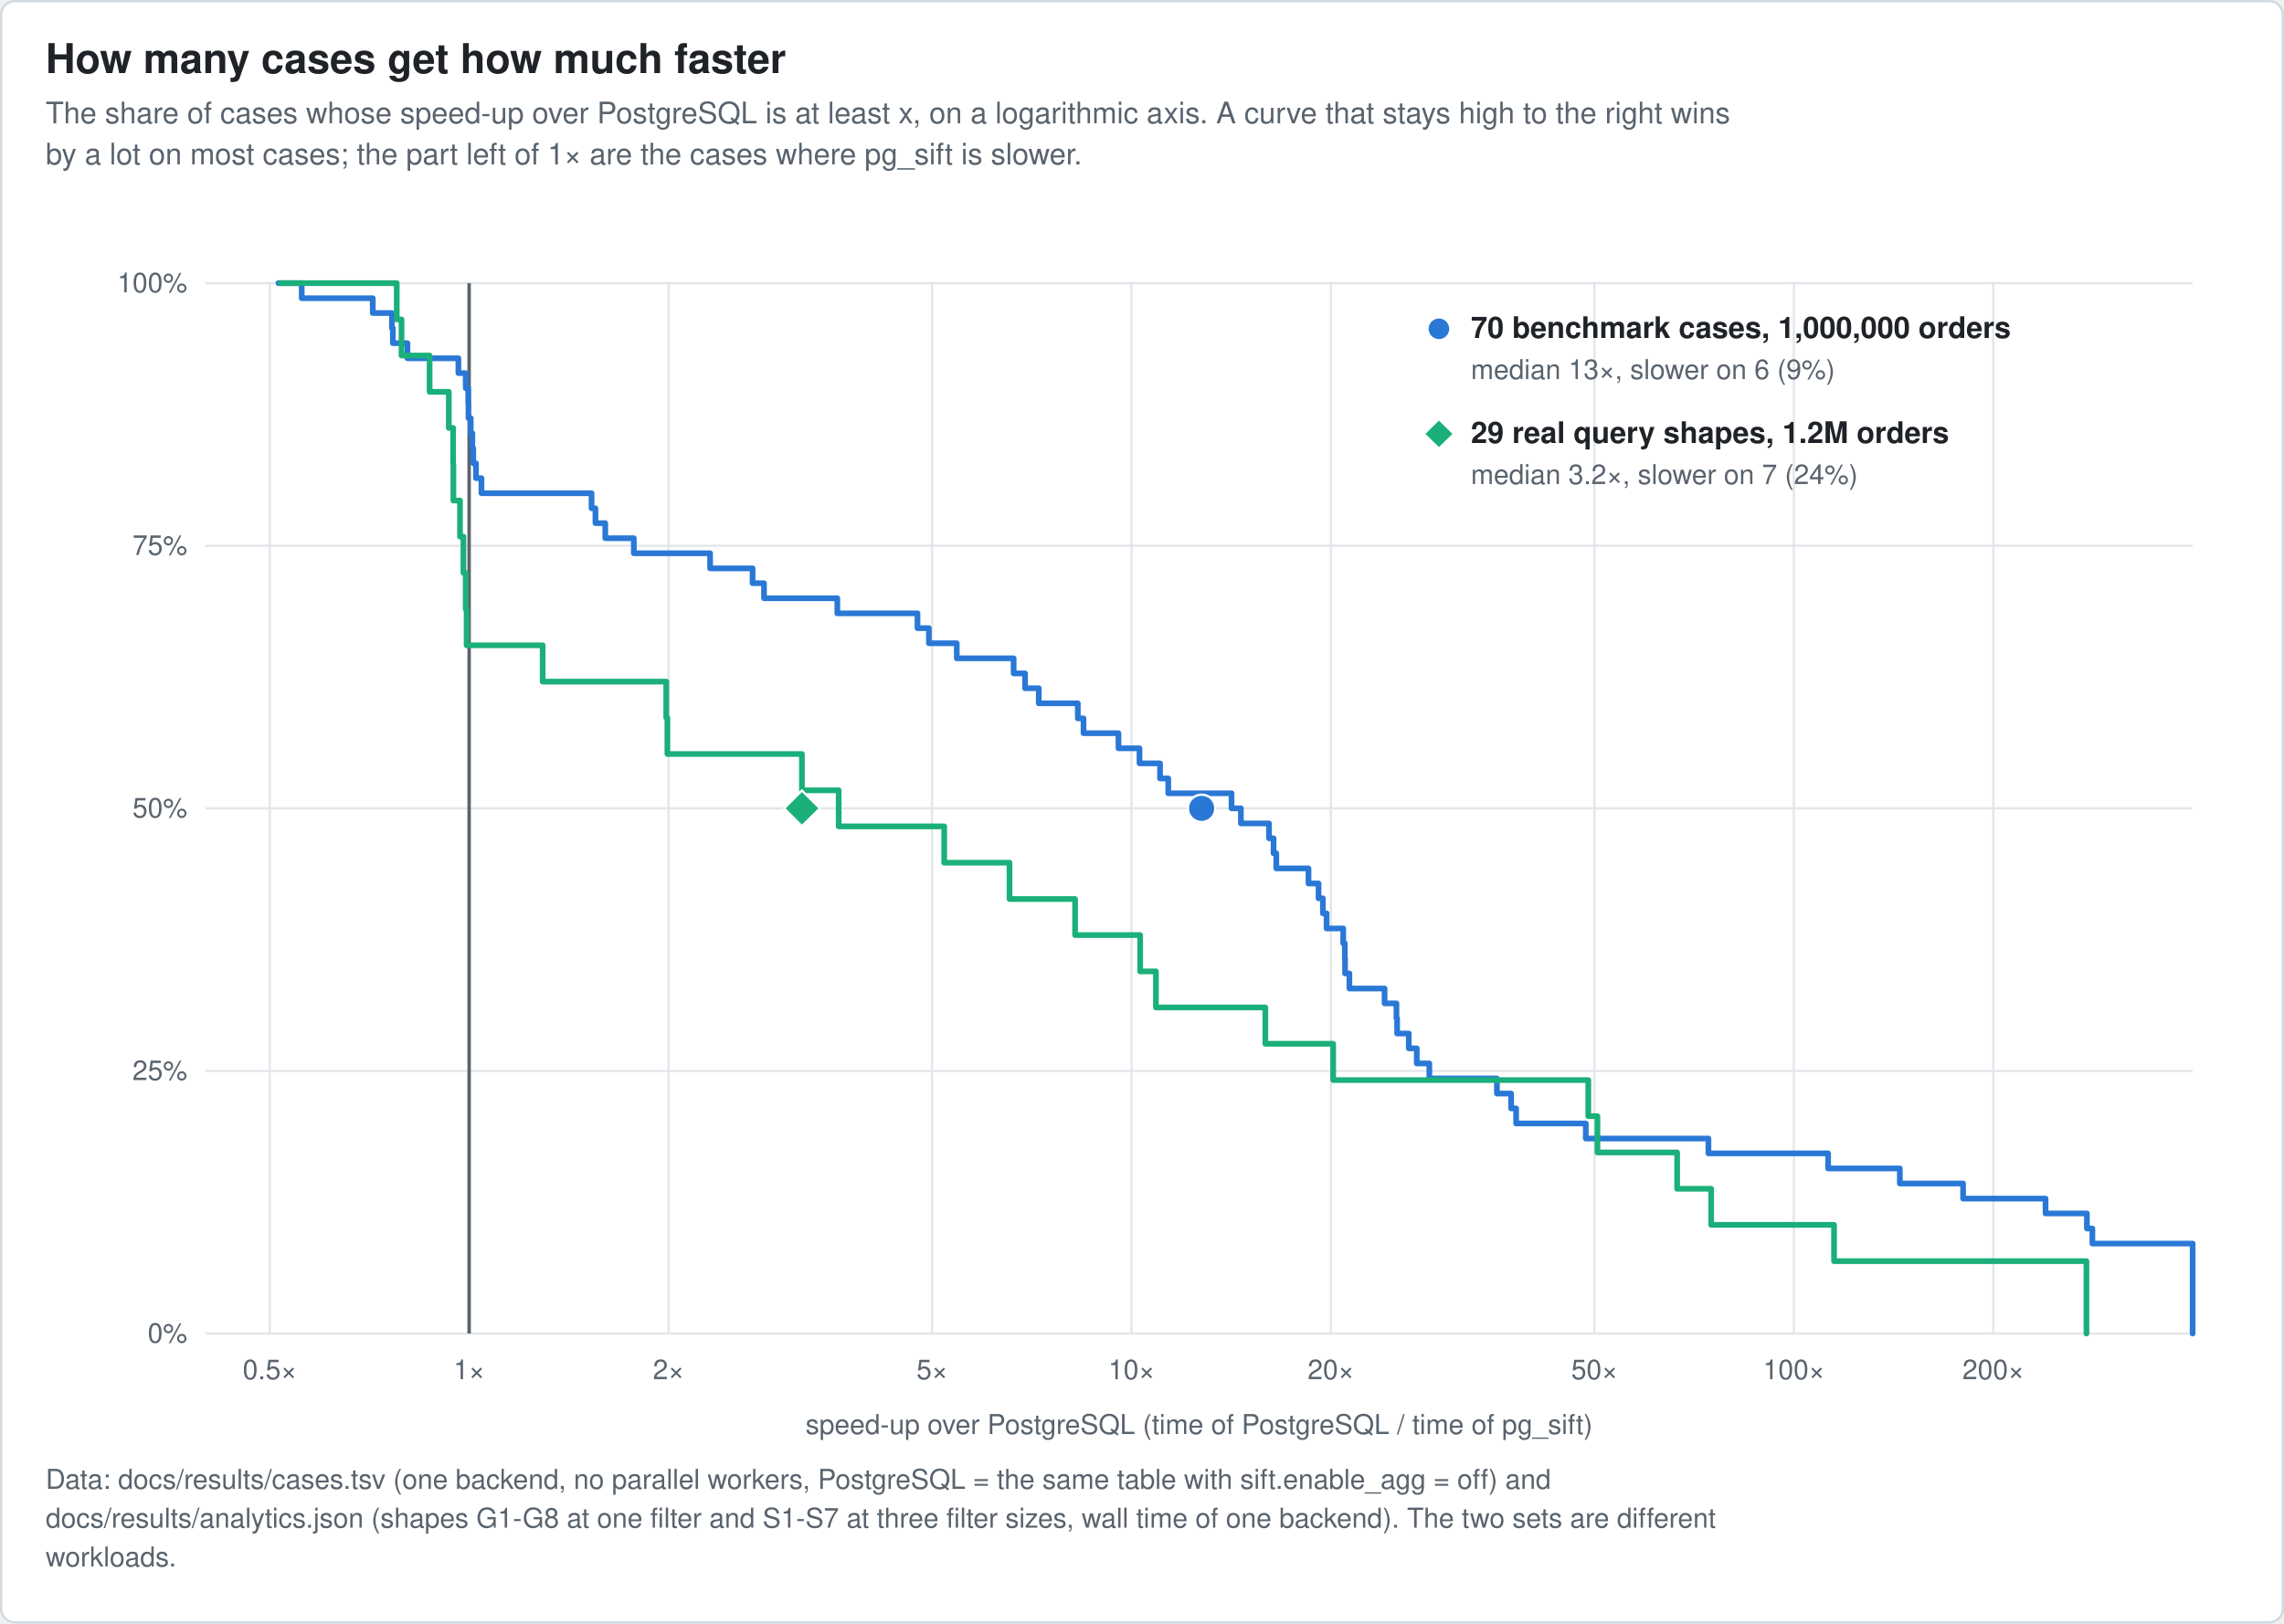
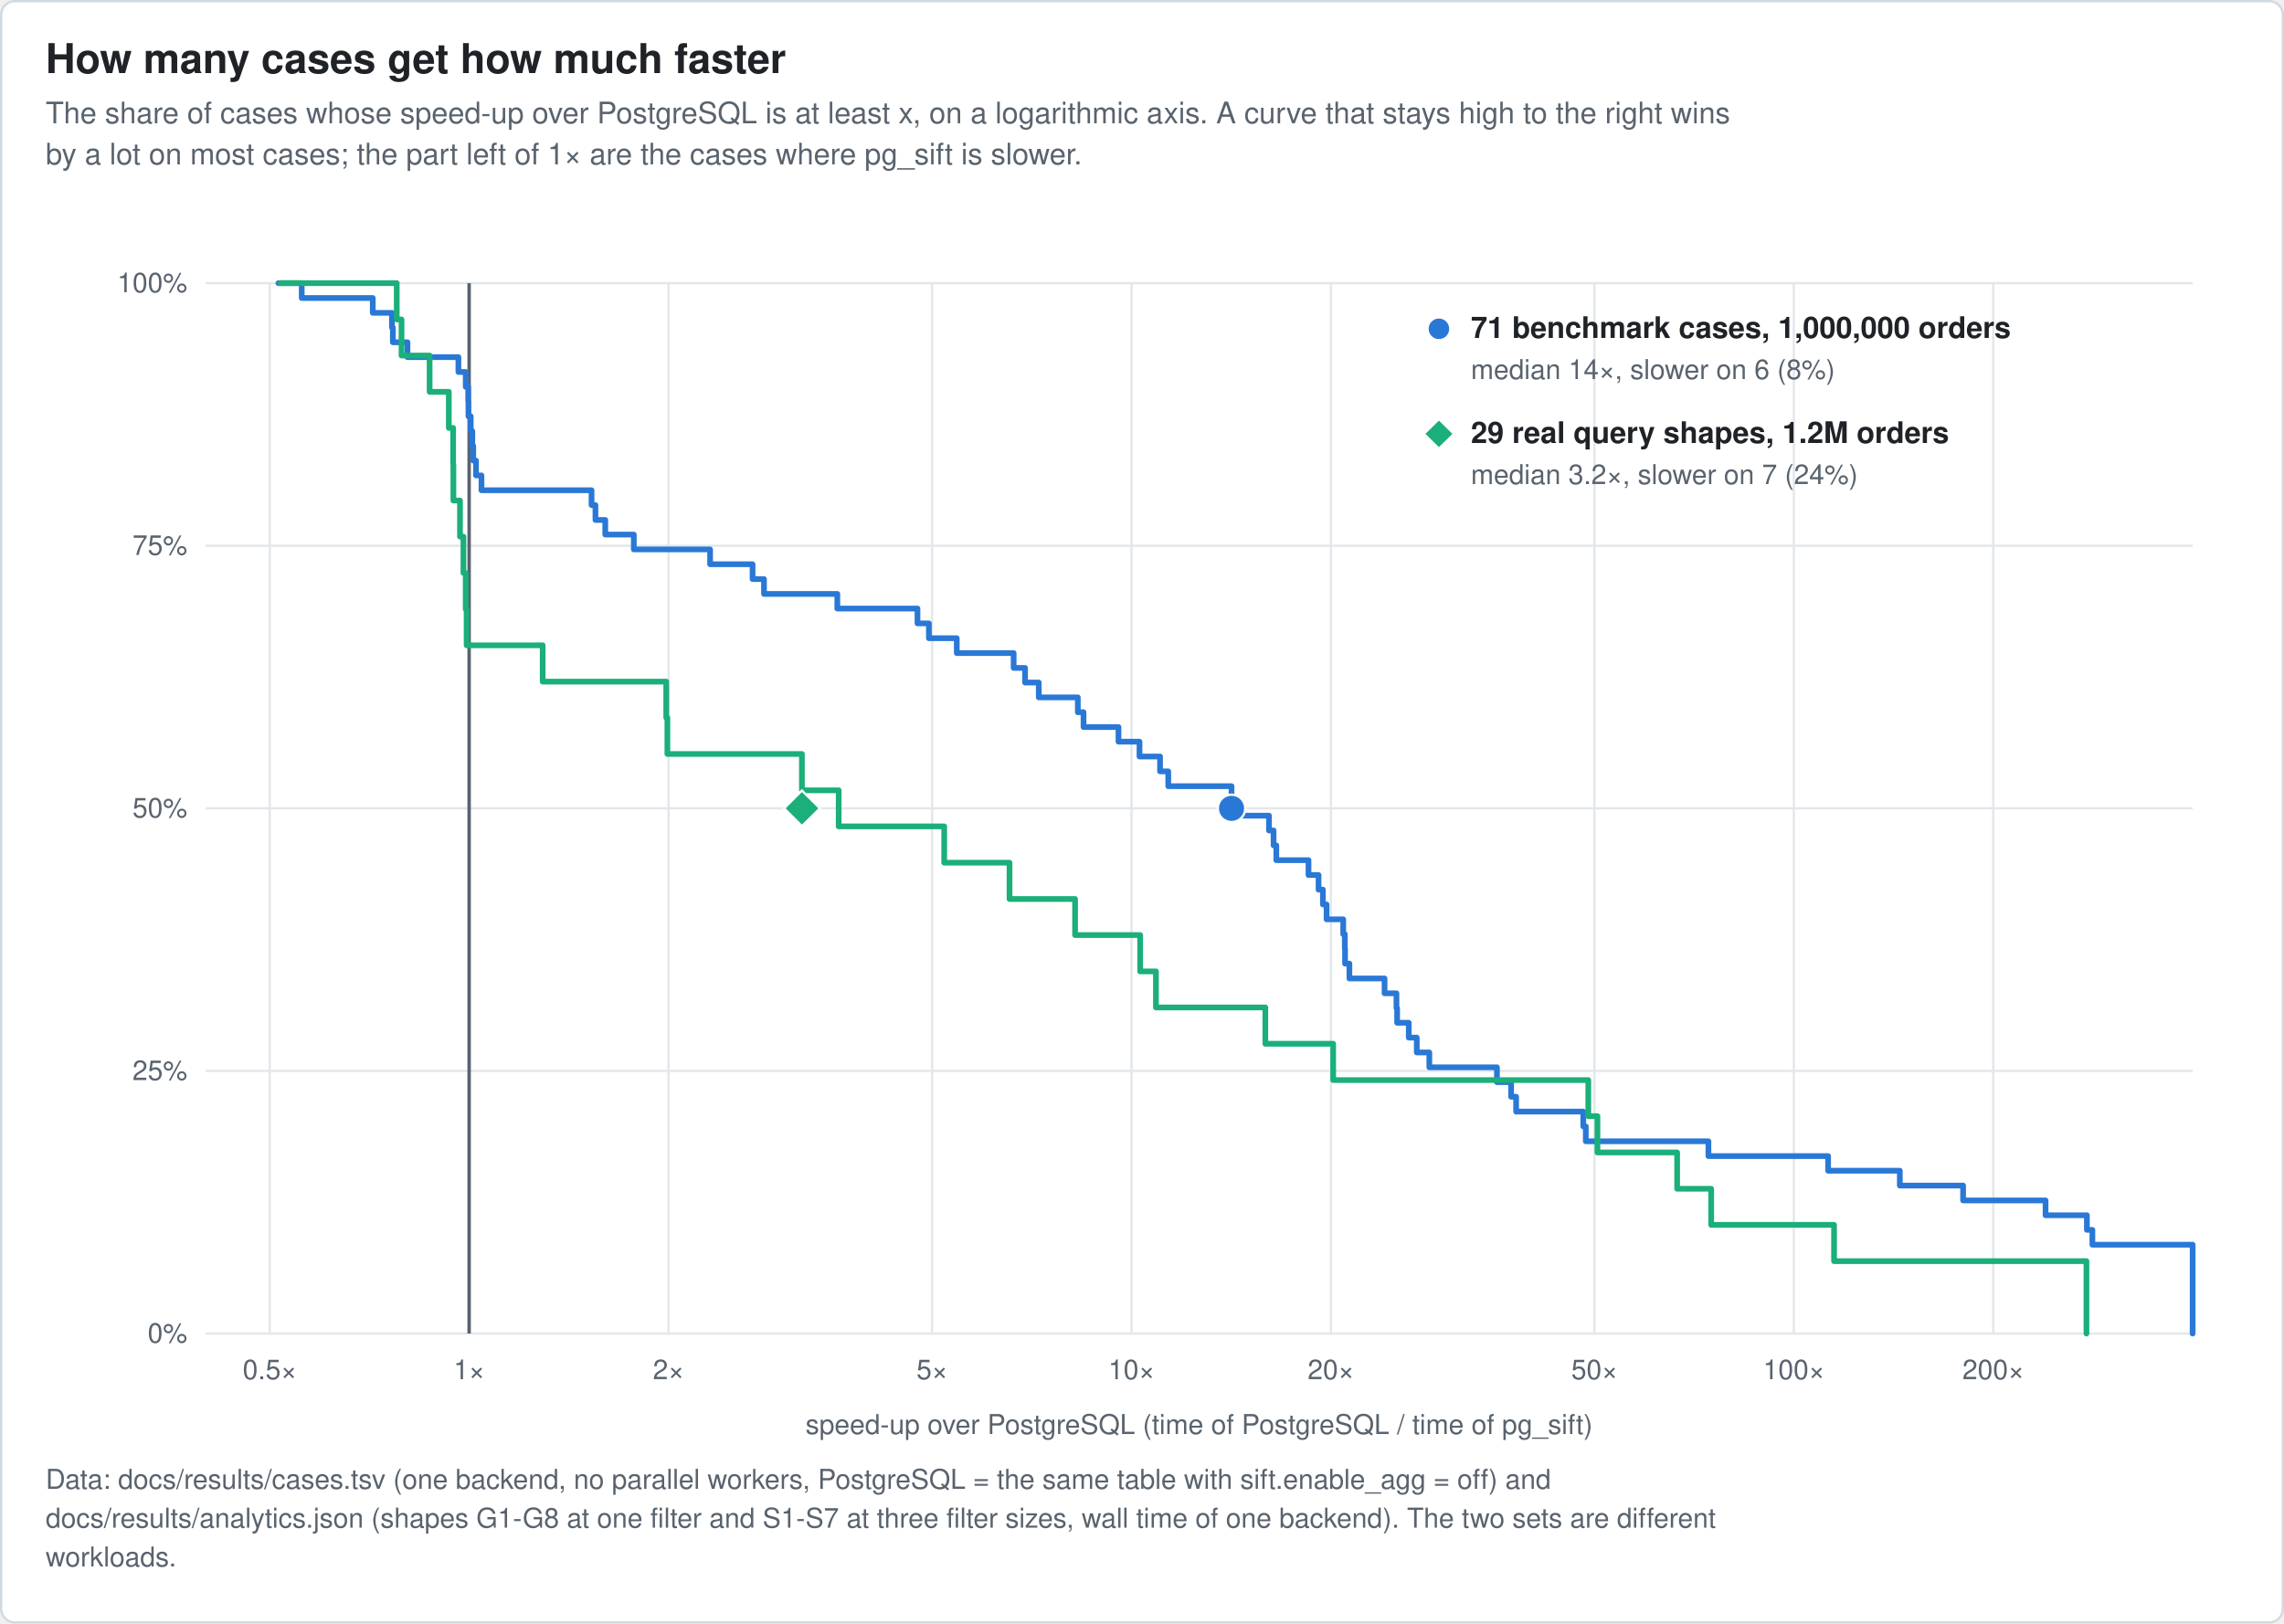
<svg xmlns="http://www.w3.org/2000/svg" width="1000" height="711" viewBox="0 0 1000 711" role="img" aria-labelledby="t d" font-family="Helvetica, Arial, sans-serif">
  <rect x="0.5" y="0.5" width="999" height="710" rx="6" fill="#ffffff" stroke="#d1d9e0" />
  <text x="20" y="32" font-size="18" text-anchor="start" fill="#1f2328" font-weight="bold">How many cases get how much faster</text>
  <text x="20" y="54" font-size="13" text-anchor="start" fill="#59636e">The share of cases whose speed-up over PostgreSQL is at least x, on a logarithmic axis. A curve that stays high to the right wins</text>
  <text x="20" y="72" font-size="13" text-anchor="start" fill="#59636e">by a lot on most cases; the part left of 1× are the cases where pg_sift is slower.</text>
  <line x1="90" y1="584" x2="960" y2="584" stroke="#e3e7eb" stroke-width="1" />
  <text x="82" y="588" font-size="12" text-anchor="end" fill="#59636e">0%</text>
  <line x1="90" y1="469" x2="960" y2="469" stroke="#e3e7eb" stroke-width="1" />
  <text x="82" y="473" font-size="12" text-anchor="end" fill="#59636e">25%</text>
  <line x1="90" y1="354" x2="960" y2="354" stroke="#e3e7eb" stroke-width="1" />
  <text x="82" y="358" font-size="12" text-anchor="end" fill="#59636e">50%</text>
  <line x1="90" y1="239" x2="960" y2="239" stroke="#e3e7eb" stroke-width="1" />
  <text x="82" y="243" font-size="12" text-anchor="end" fill="#59636e">75%</text>
  <line x1="90" y1="124" x2="960" y2="124" stroke="#e3e7eb" stroke-width="1" />
  <text x="82" y="128" font-size="12" text-anchor="end" fill="#59636e">100%</text>
  <line x1="118.1" y1="124" x2="118.1" y2="584" stroke="#e3e7eb" stroke-width="1" />
  <text x="118.1" y="604" font-size="12" text-anchor="middle" fill="#59636e">0.5×</text>
  <line x1="205.4" y1="124" x2="205.4" y2="584" stroke="#59636e" stroke-width="1.5" />
  <text x="205.4" y="604" font-size="12" text-anchor="middle" fill="#59636e">1×</text>
  <line x1="292.7" y1="124" x2="292.7" y2="584" stroke="#e3e7eb" stroke-width="1" />
  <text x="292.7" y="604" font-size="12" text-anchor="middle" fill="#59636e">2×</text>
  <line x1="408.1" y1="124" x2="408.1" y2="584" stroke="#e3e7eb" stroke-width="1" />
  <text x="408.1" y="604" font-size="12" text-anchor="middle" fill="#59636e">5×</text>
  <line x1="495.4" y1="124" x2="495.4" y2="584" stroke="#e3e7eb" stroke-width="1" />
  <text x="495.4" y="604" font-size="12" text-anchor="middle" fill="#59636e">10×</text>
  <line x1="582.7" y1="124" x2="582.7" y2="584" stroke="#e3e7eb" stroke-width="1" />
  <text x="582.7" y="604" font-size="12" text-anchor="middle" fill="#59636e">20×</text>
  <line x1="698.1" y1="124" x2="698.1" y2="584" stroke="#e3e7eb" stroke-width="1" />
  <text x="698.1" y="604" font-size="12" text-anchor="middle" fill="#59636e">50×</text>
  <line x1="785.4" y1="124" x2="785.4" y2="584" stroke="#e3e7eb" stroke-width="1" />
  <text x="785.4" y="604" font-size="12" text-anchor="middle" fill="#59636e">100×</text>
  <line x1="872.7" y1="124" x2="872.7" y2="584" stroke="#e3e7eb" stroke-width="1" />
  <text x="872.7" y="604" font-size="12" text-anchor="middle" fill="#59636e">200×</text>
  <text x="525" y="628" font-size="12" text-anchor="middle" fill="#59636e">speed-up over PostgreSQL (time of PostgreSQL / time of pg_sift)</text>
-   <polyline fill="none" stroke="#2a78d6" stroke-width="2.5" stroke-linejoin="round" stroke-linecap="round" points="121.9,124 121.9,124 121.9,124 132.1,124 132.1,130.6 163.2,130.6 163.2,137.1 171.6,137.1 171.6,143.7 172,143.7 172,150.3 178.4,150.3 178.4,156.9 200.7,156.9 200.7,163.4 203.9,163.4 203.9,170 205,170 205,176.6 205.1,176.6 205.1,183.1 206.1,183.1 206.1,189.7 206.8,189.7 206.8,196.3 207.2,196.3 207.2,202.9 208.4,202.9 208.4,209.4 210.8,209.4 210.8,216 259,216 259,222.6 260.7,222.6 260.7,229.1 265,229.1 265,235.7 277.5,235.7 277.5,242.3 310.9,242.3 310.9,248.9 329.5,248.9 329.5,255.4 334.5,255.4 334.5,262 366.6,262 366.6,268.6 401.7,268.6 401.7,275.1 406.7,275.1 406.7,281.7 418.9,281.7 418.9,288.3 443.8,288.3 443.8,294.9 448.8,294.9 448.8,301.4 454.8,301.4 454.8,308 471.9,308 471.9,314.6 474.4,314.6 474.4,321.1 489.7,321.1 489.7,327.7 498.9,327.7 498.9,334.3 507.9,334.3 507.9,340.9 511.5,340.9 511.5,347.4 539.2,347.4 539.2,354 543.3,354 543.3,360.6 555.6,360.6 555.6,367.1 557.6,367.1 557.6,373.7 558.8,373.7 558.8,380.3 572.9,380.3 572.9,386.9 577.3,386.9 577.3,393.4 579.2,393.4 579.2,400 580.8,400 580.8,406.6 588.1,406.6 588.1,413.1 588.8,413.1 588.8,419.7 588.9,419.7 588.9,426.3 590.8,426.3 590.8,432.9 606.2,432.9 606.2,439.4 611.4,439.4 611.4,446 611.7,446 611.7,452.6 616.8,452.6 616.8,459.1 620.3,459.1 620.3,465.7 625.8,465.7 625.8,472.3 655.4,472.3 655.4,478.9 661.6,478.9 661.6,485.4 663.8,485.4 663.8,492 694.3,492 694.3,498.6 748,498.6 748,505.1 800.4,505.1 800.4,511.7 831.8,511.7 831.8,518.3 859.5,518.3 859.5,524.9 895.6,524.9 895.6,531.4 913.7,531.4 913.7,538 916.1,538 916.1,544.6 960,544.6 960,551.1 960,551.1 960,557.7 960,557.7 960,564.3 960,564.3 960,570.9 960,570.9 960,577.4 960,584" />
-   <circle cx="526.1" cy="354" r="5.5" fill="#2a78d6" stroke="#ffffff" stroke-width="2" paint-order="stroke" />
+   <polyline fill="none" stroke="#2a78d6" stroke-width="2.5" stroke-linejoin="round" stroke-linecap="round" points="121.9,124 121.9,124 121.9,124 132.1,124 132.1,130.5 163.2,130.5 163.2,137 171.6,137 171.6,143.4 172,143.4 172,149.9 178.4,149.9 178.4,156.4 200.7,156.4 200.7,162.9 203.9,162.9 203.9,169.4 205,169.4 205,175.8 205.1,175.8 205.1,182.3 206.1,182.3 206.1,188.8 206.8,188.8 206.8,195.3 207.2,195.3 207.2,201.7 208.4,201.7 208.4,208.2 210.8,208.2 210.8,214.7 259,214.7 259,221.2 260.7,221.2 260.7,227.7 265,227.7 265,234.1 277.5,234.1 277.5,240.6 310.9,240.6 310.9,247.1 329.5,247.1 329.5,253.6 334.5,253.6 334.5,260.1 366.6,260.1 366.6,266.5 401.7,266.5 401.7,273 406.7,273 406.7,279.5 418.9,279.5 418.9,286 443.8,286 443.8,292.5 448.8,292.5 448.8,298.9 454.8,298.9 454.8,305.4 471.9,305.4 471.9,311.9 474.4,311.9 474.4,318.4 489.7,318.4 489.7,324.8 498.9,324.8 498.9,331.3 507.9,331.3 507.9,337.8 511.5,337.8 511.5,344.3 539.2,344.3 539.2,350.8 543.3,350.8 543.3,357.2 555.6,357.2 555.6,363.7 557.6,363.7 557.6,370.2 558.8,370.2 558.8,376.7 572.9,376.7 572.9,383.2 577.3,383.2 577.3,389.6 579.2,389.6 579.2,396.1 580.8,396.1 580.8,402.6 588.1,402.6 588.1,409.1 588.8,409.1 588.8,415.5 588.9,415.5 588.9,422 590.8,422 590.8,428.5 606.2,428.5 606.2,435 611.4,435 611.4,441.5 611.7,441.5 611.7,447.9 616.8,447.9 616.8,454.4 620.3,454.4 620.3,460.9 625.8,460.9 625.8,467.4 655.4,467.4 655.4,473.9 661.6,473.9 661.6,480.3 663.8,480.3 663.8,486.8 693.2,486.8 693.2,493.3 694.3,493.3 694.3,499.8 748,499.8 748,506.3 800.4,506.3 800.4,512.7 831.8,512.7 831.8,519.2 859.5,519.2 859.5,525.7 895.6,525.7 895.6,532.2 913.7,532.2 913.7,538.6 916.1,538.6 916.1,545.1 960,545.1 960,551.6 960,551.6 960,558.1 960,558.1 960,564.6 960,564.6 960,571 960,571 960,577.5 960,584" />
+   <circle cx="539.2" cy="354" r="5.5" fill="#2a78d6" stroke="#ffffff" stroke-width="2" paint-order="stroke" />
  <circle cx="630" cy="144" r="4.5" fill="#2a78d6" stroke="#ffffff" stroke-width="2" paint-order="stroke" />
-   <text x="644" y="148" font-size="13" text-anchor="start" fill="#1f2328" font-weight="bold">70 benchmark cases, 1,000,000 orders</text>
-   <text x="644" y="166" font-size="12" text-anchor="start" fill="#59636e">median 13×, slower on 6 (9%)</text>
+   <text x="644" y="148" font-size="13" text-anchor="start" fill="#1f2328" font-weight="bold">71 benchmark cases, 1,000,000 orders</text>
+   <text x="644" y="166" font-size="12" text-anchor="start" fill="#59636e">median 14×, slower on 6 (8%)</text>
  <polyline fill="none" stroke="#1baf7a" stroke-width="2.5" stroke-linejoin="round" stroke-linecap="round" points="122.8,124 122.8,124 122.8,124 173.7,124 173.7,139.9 175.8,139.9 175.8,155.7 188.1,155.7 188.1,171.6 196.5,171.6 196.5,187.4 198.4,187.4 198.4,203.3 198.5,203.3 198.5,219.2 201.4,219.2 201.4,235 202.9,235 202.9,250.9 203.9,250.9 203.9,266.8 204.3,266.8 204.3,282.6 237.6,282.6 237.6,298.5 291.7,298.5 291.7,314.3 292.2,314.3 292.2,330.2 351.1,330.2 351.1,346.1 367.2,346.1 367.2,361.9 413.4,361.9 413.4,377.8 442,377.8 442,393.7 470.7,393.7 470.7,409.5 499.2,409.5 499.2,425.4 506.1,425.4 506.1,441.2 554,441.2 554,457.1 583.7,457.1 583.7,473 695.4,473 695.4,488.8 699.4,488.8 699.4,504.7 734.3,504.7 734.3,520.6 749.2,520.6 749.2,536.4 803,536.4 803,552.3 913.5,552.3 913.5,568.1 913.5,584" />
  <polygon points="351.1,346.9 358.3,354 351.1,361.1 344,354" fill="#1baf7a" stroke="#ffffff" stroke-width="2" paint-order="stroke" />
  <polygon points="630,184.2 635.9,190 630,195.8 624.1,190" fill="#1baf7a" stroke="#ffffff" stroke-width="2" paint-order="stroke" />
  <text x="644" y="194" font-size="13" text-anchor="start" fill="#1f2328" font-weight="bold">29 real query shapes, 1.2M orders</text>
  <text x="644" y="212" font-size="12" text-anchor="start" fill="#59636e">median 3.2×, slower on 7 (24%)</text>
  <text x="20" y="652" font-size="12" text-anchor="start" fill="#59636e">Data: docs/results/cases.tsv (one backend, no parallel workers, PostgreSQL = the same table with sift.enable_agg = off) and</text>
  <text x="20" y="669" font-size="12" text-anchor="start" fill="#59636e">docs/results/analytics.json (shapes G1-G8 at one filter and S1-S7 at three filter sizes, wall time of one backend). The two sets are different</text>
  <text x="20" y="686" font-size="12" text-anchor="start" fill="#59636e">workloads.</text>
</svg>
